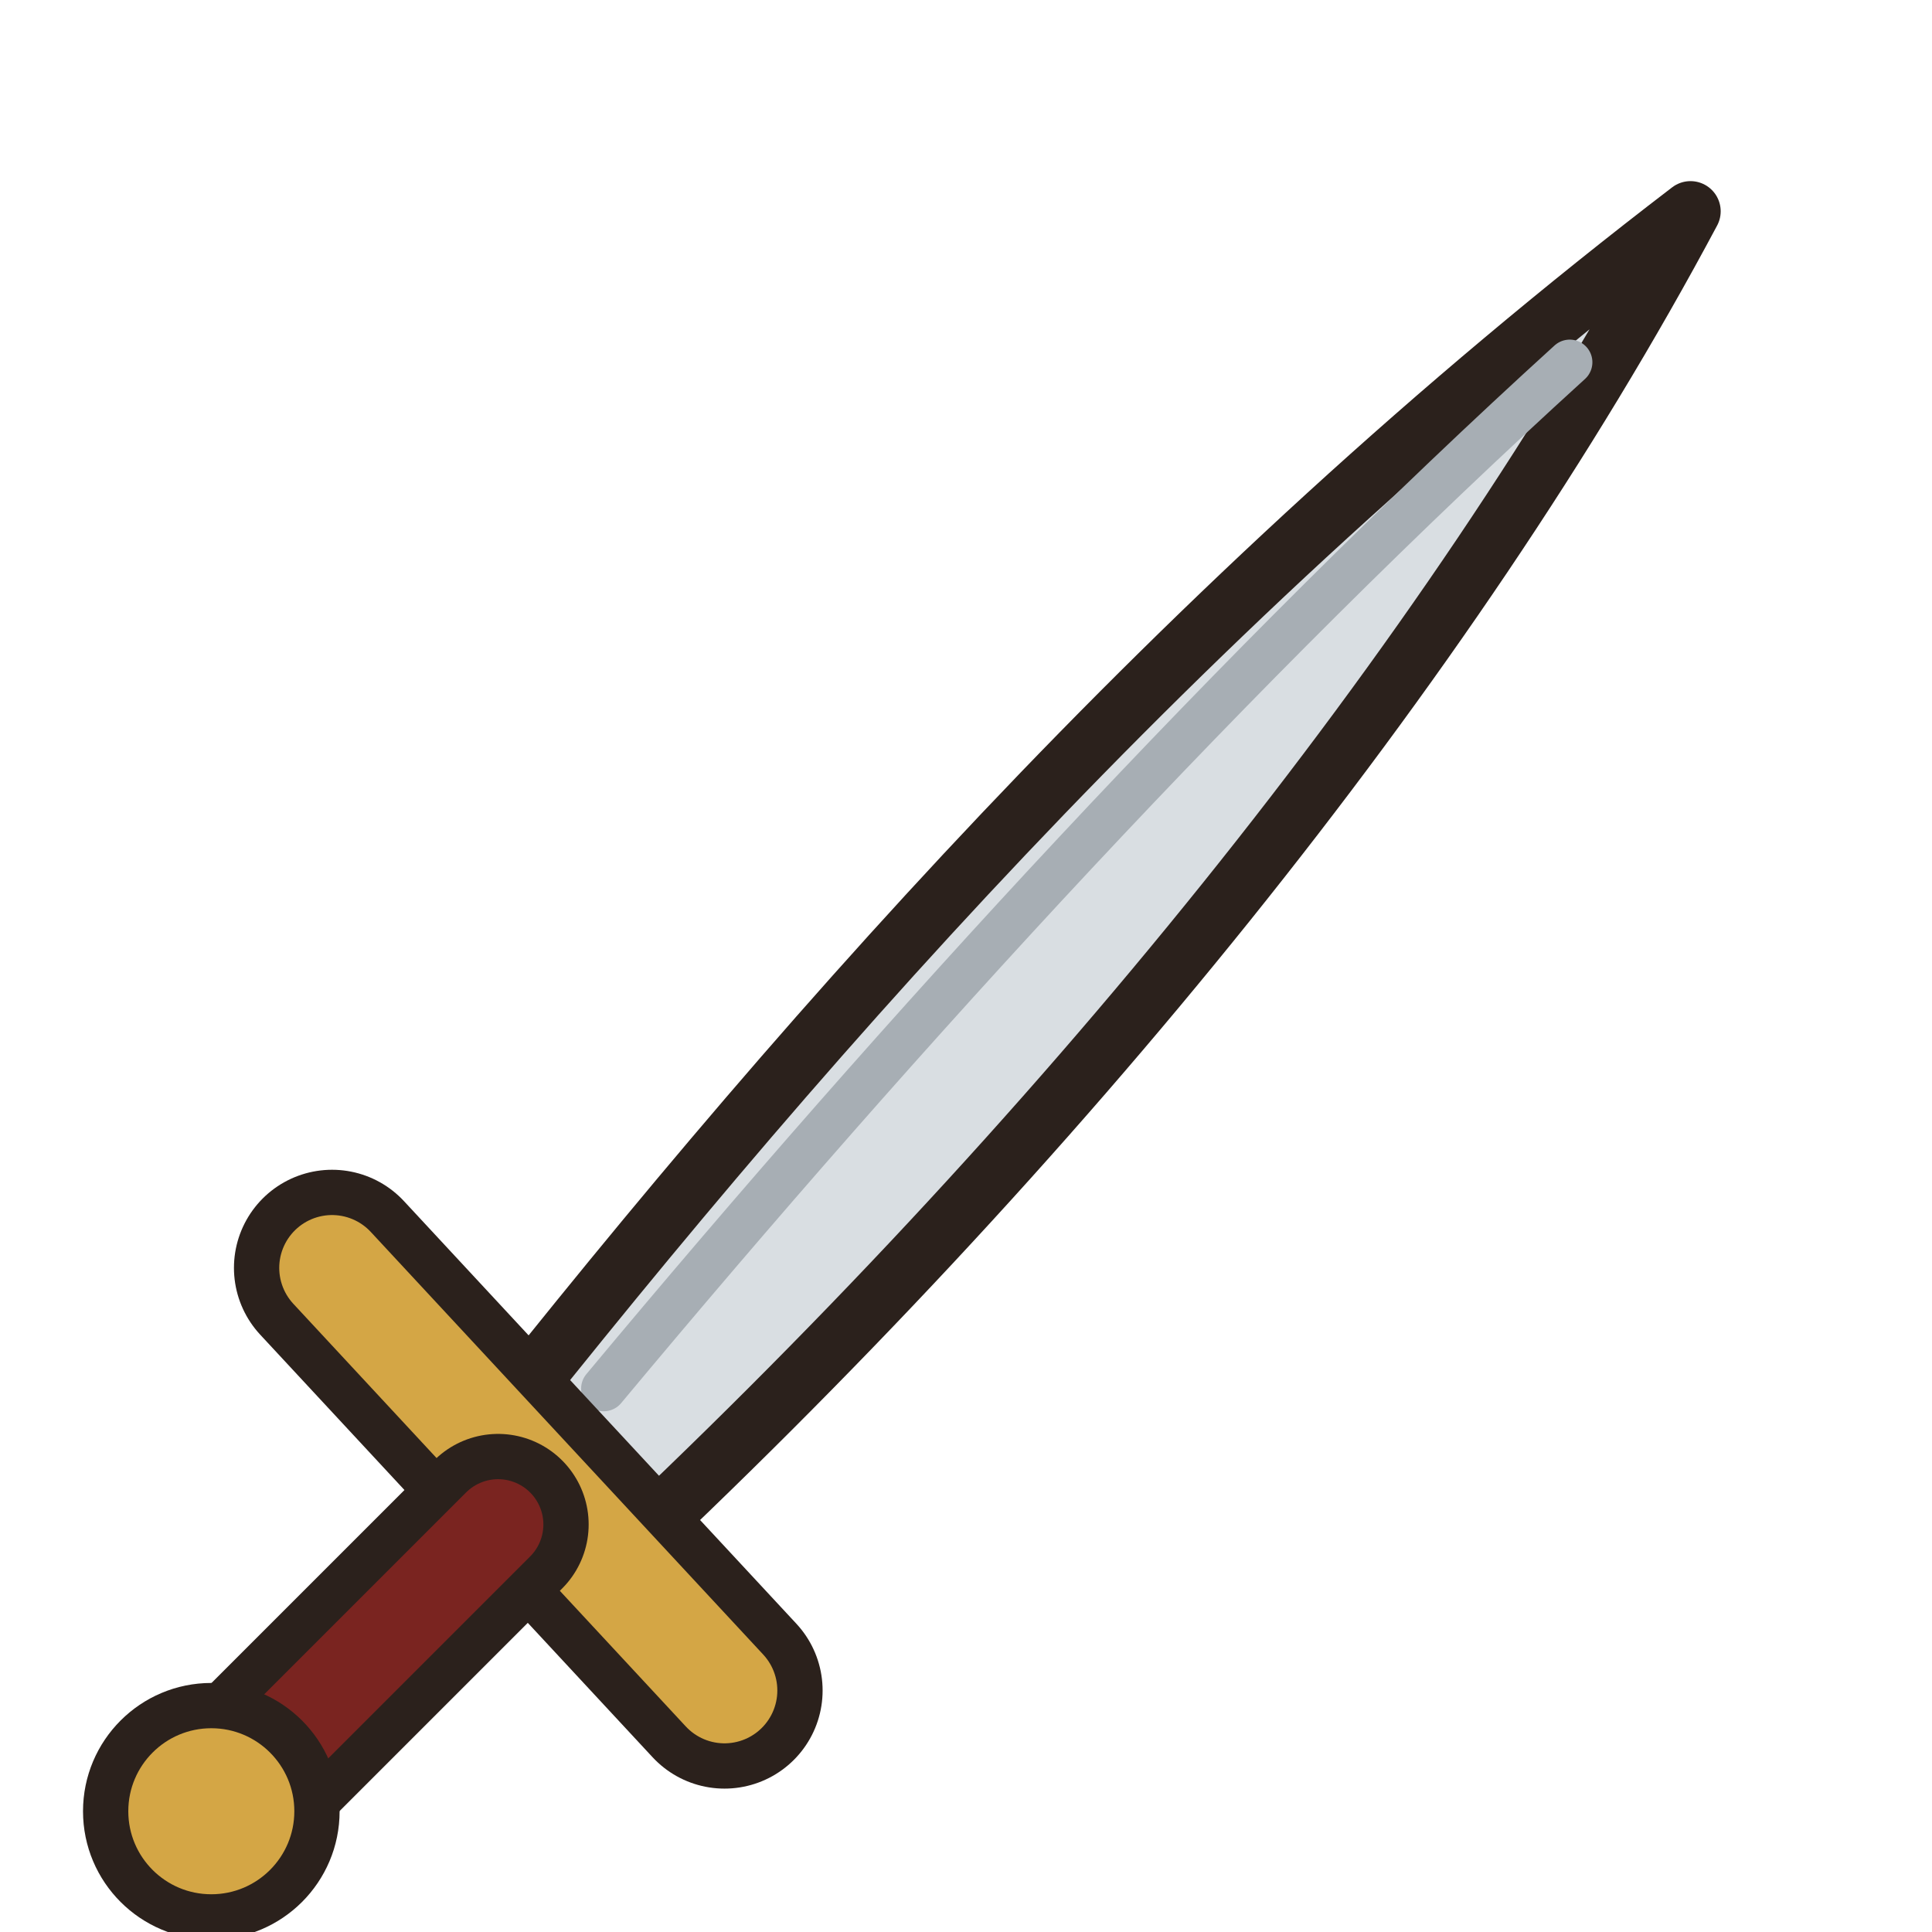
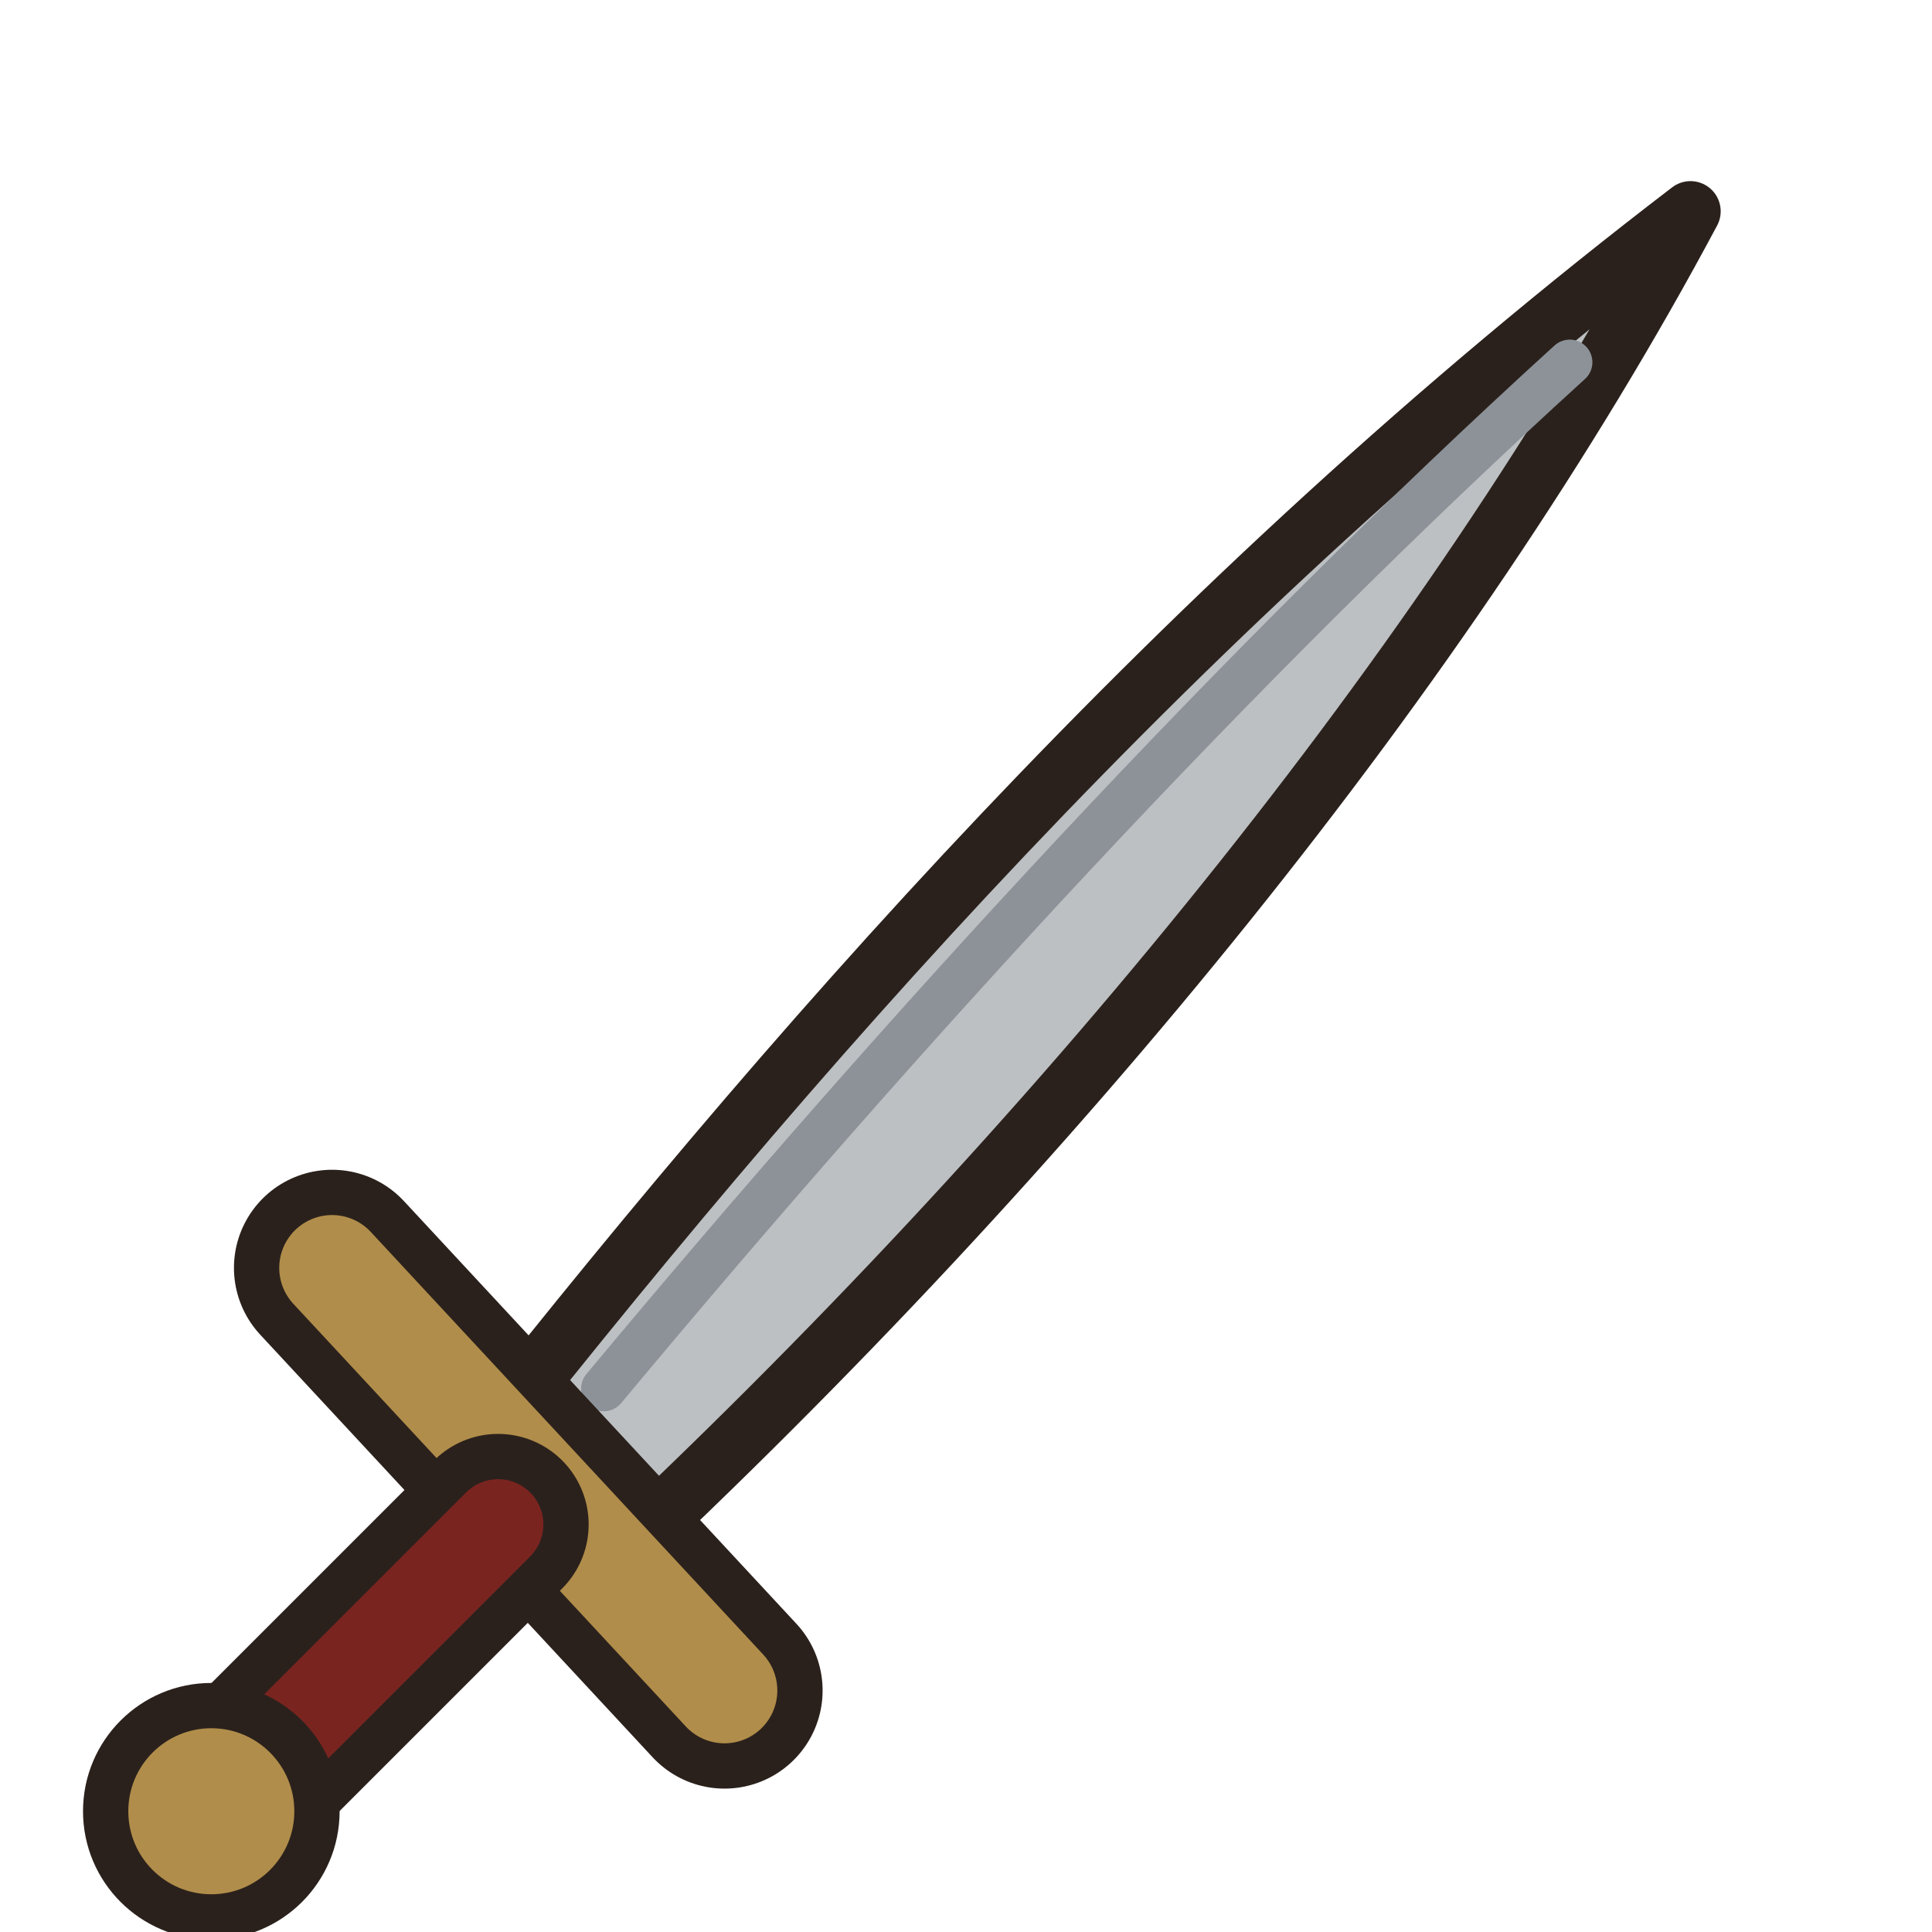
<svg xmlns="http://www.w3.org/2000/svg" viewBox="0 0 128 128">
-   <path d="M30 98 C 52 70, 78 40, 112 14 C 96 44, 70 76, 40 104 Z" fill="#D9DEE2" stroke="#2B211C" stroke-width="4" stroke-linejoin="round" />
-   <path d="M40 92 C 60 68, 82 44, 104 24" fill="none" stroke="#A7AEB4" stroke-width="3" stroke-linecap="round" />
+   <path d="M30 98 C 52 70, 78 40, 112 14 C 96 44, 70 76, 40 104 Z" fill="#BCC0C3" stroke="#2B211C" stroke-width="4" stroke-linejoin="round" />
+   <path d="M40 92 C 60 68, 82 44, 104 24" fill="none" stroke="#8C9298" stroke-width="3" stroke-linecap="round" />
  <path d="M22 84 L 48 112" stroke="#2B211C" stroke-width="13" stroke-linecap="round" />
-   <path d="M22 84 L 48 112" stroke="#D4A645" stroke-width="7" stroke-linecap="round" />
+   <path d="M22 84 L 48 112" stroke="#B08D4A" stroke-width="7" stroke-linecap="round" />
  <path d="M33 101 L 16 118" stroke="#2B211C" stroke-width="12" stroke-linecap="round" />
  <path d="M33 101 L 16 118" stroke="#7A2420" stroke-width="6" stroke-linecap="round" />
-   <circle cx="14" cy="120" r="7" fill="#D4A645" stroke="#2B211C" stroke-width="3" />
+   <circle cx="14" cy="120" r="7" fill="#B08D4A" stroke="#2B211C" stroke-width="3" />
</svg>
